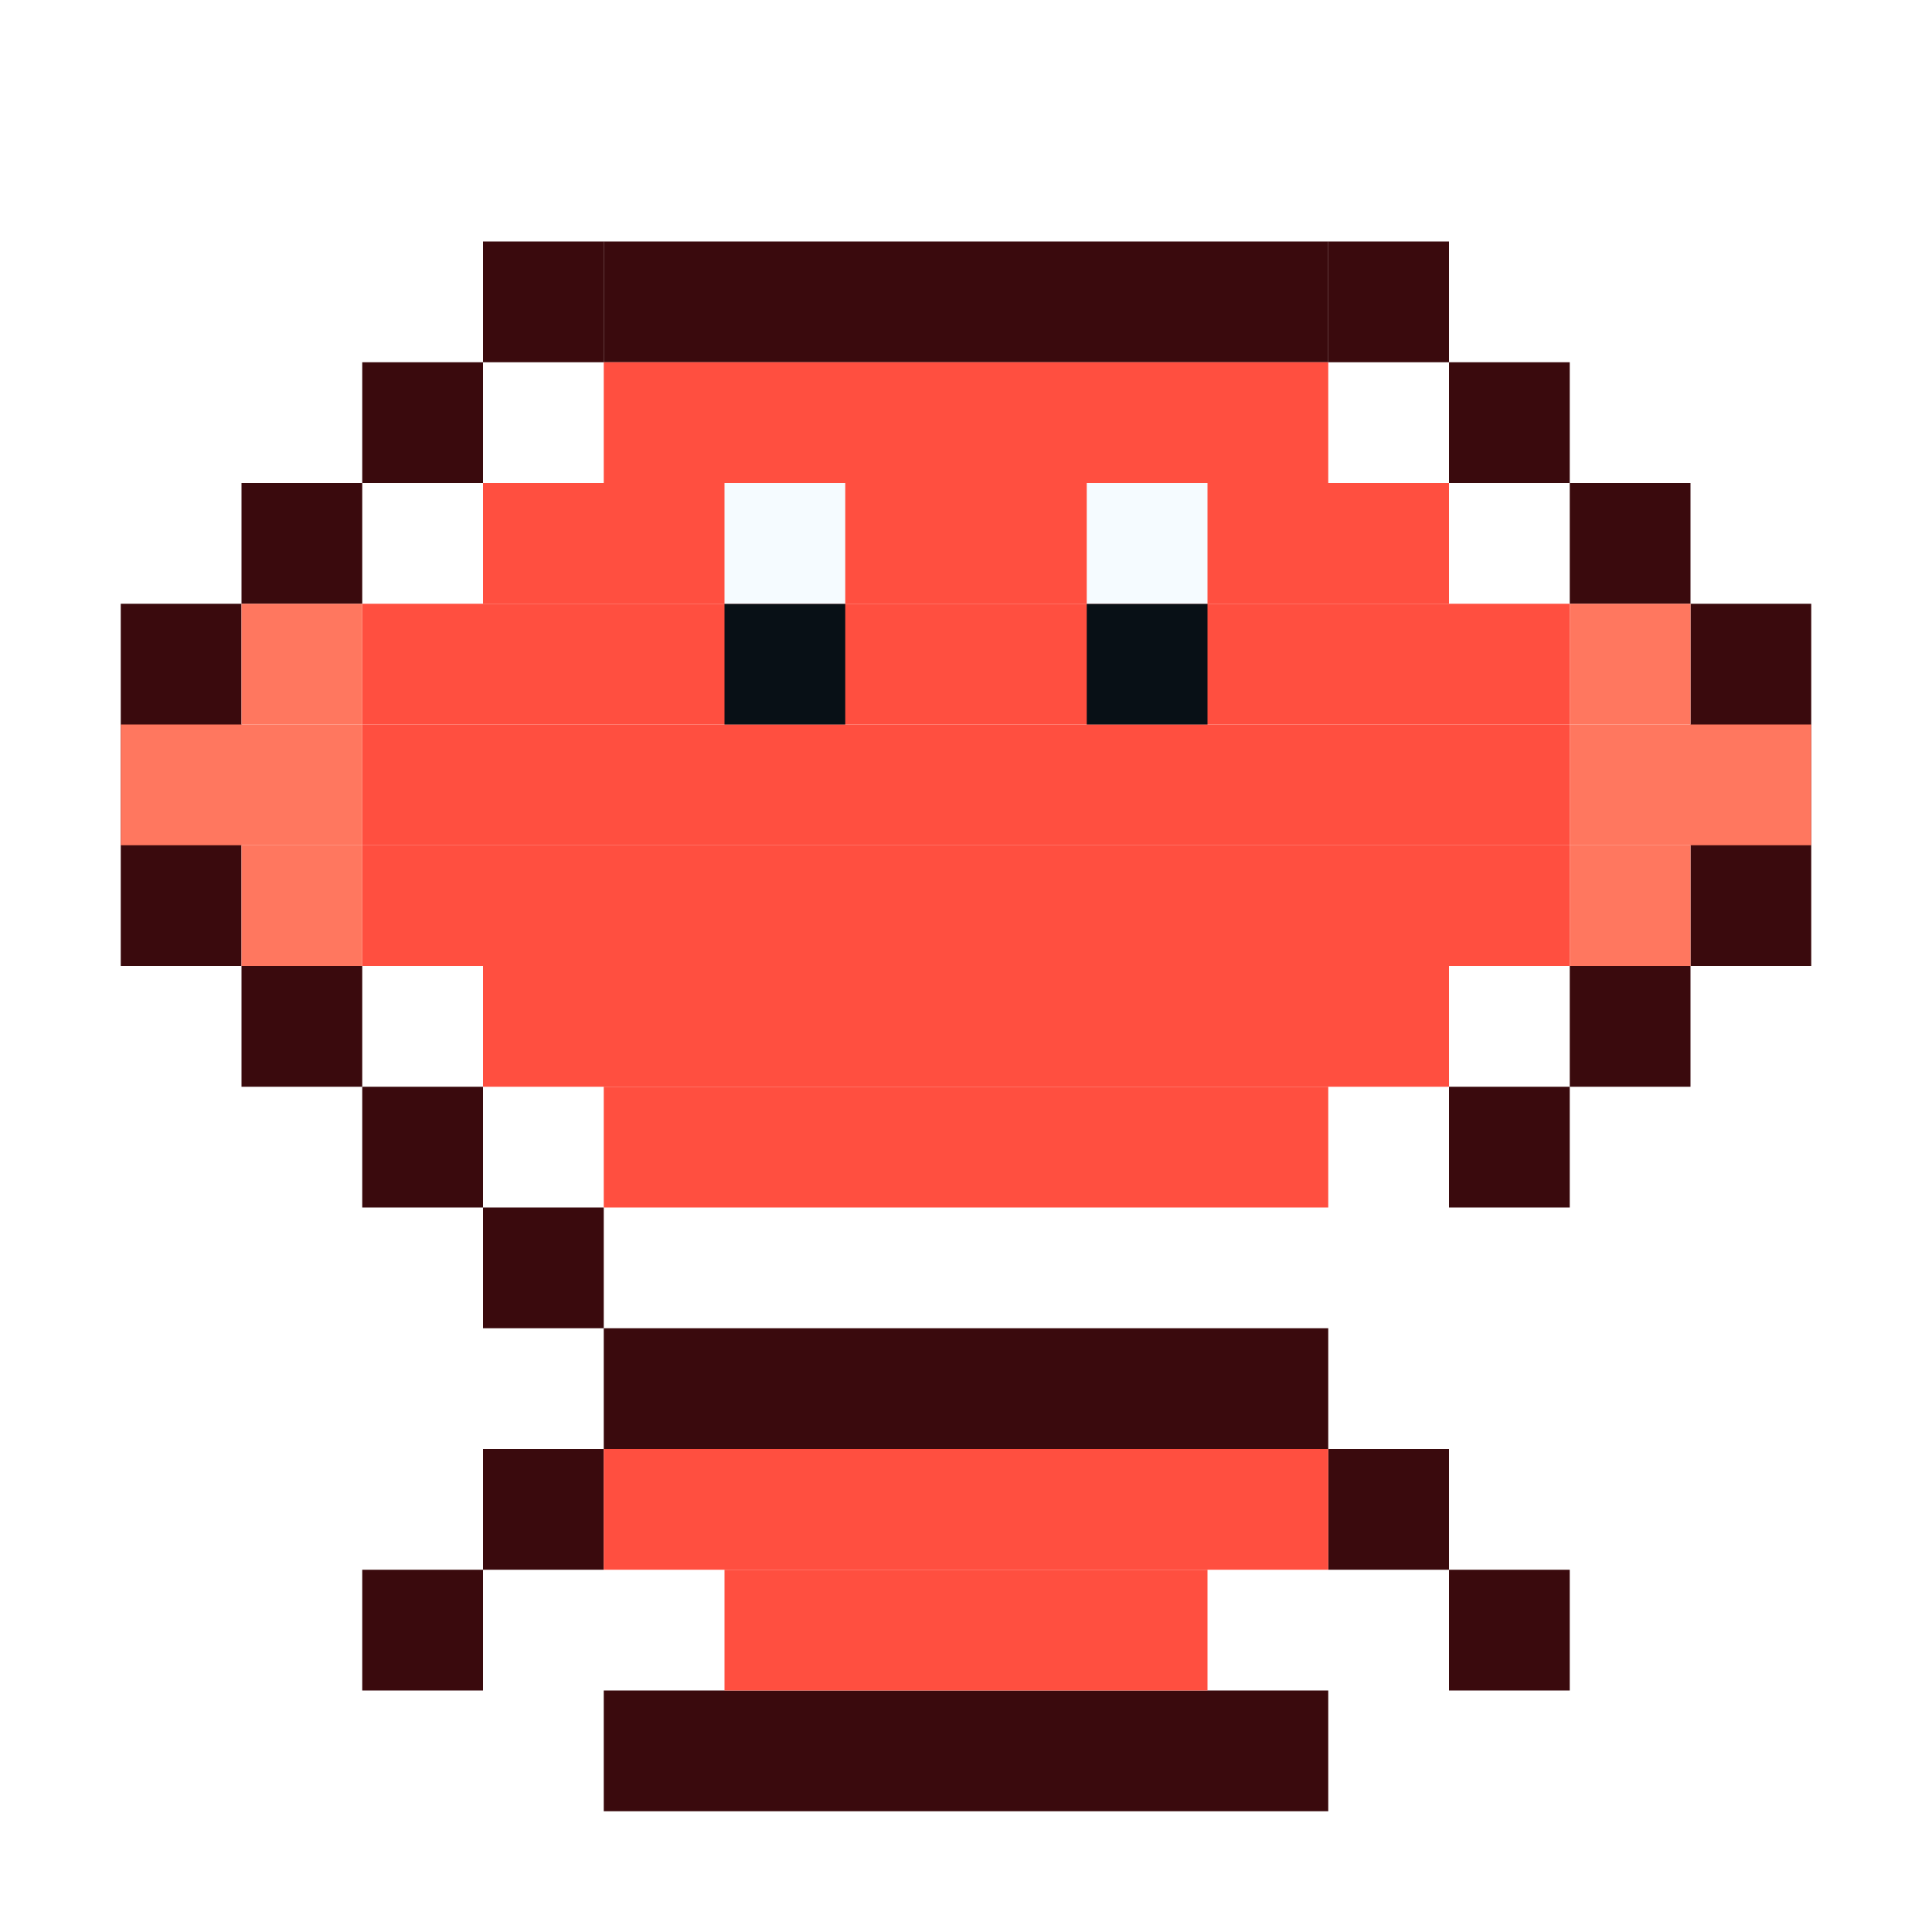
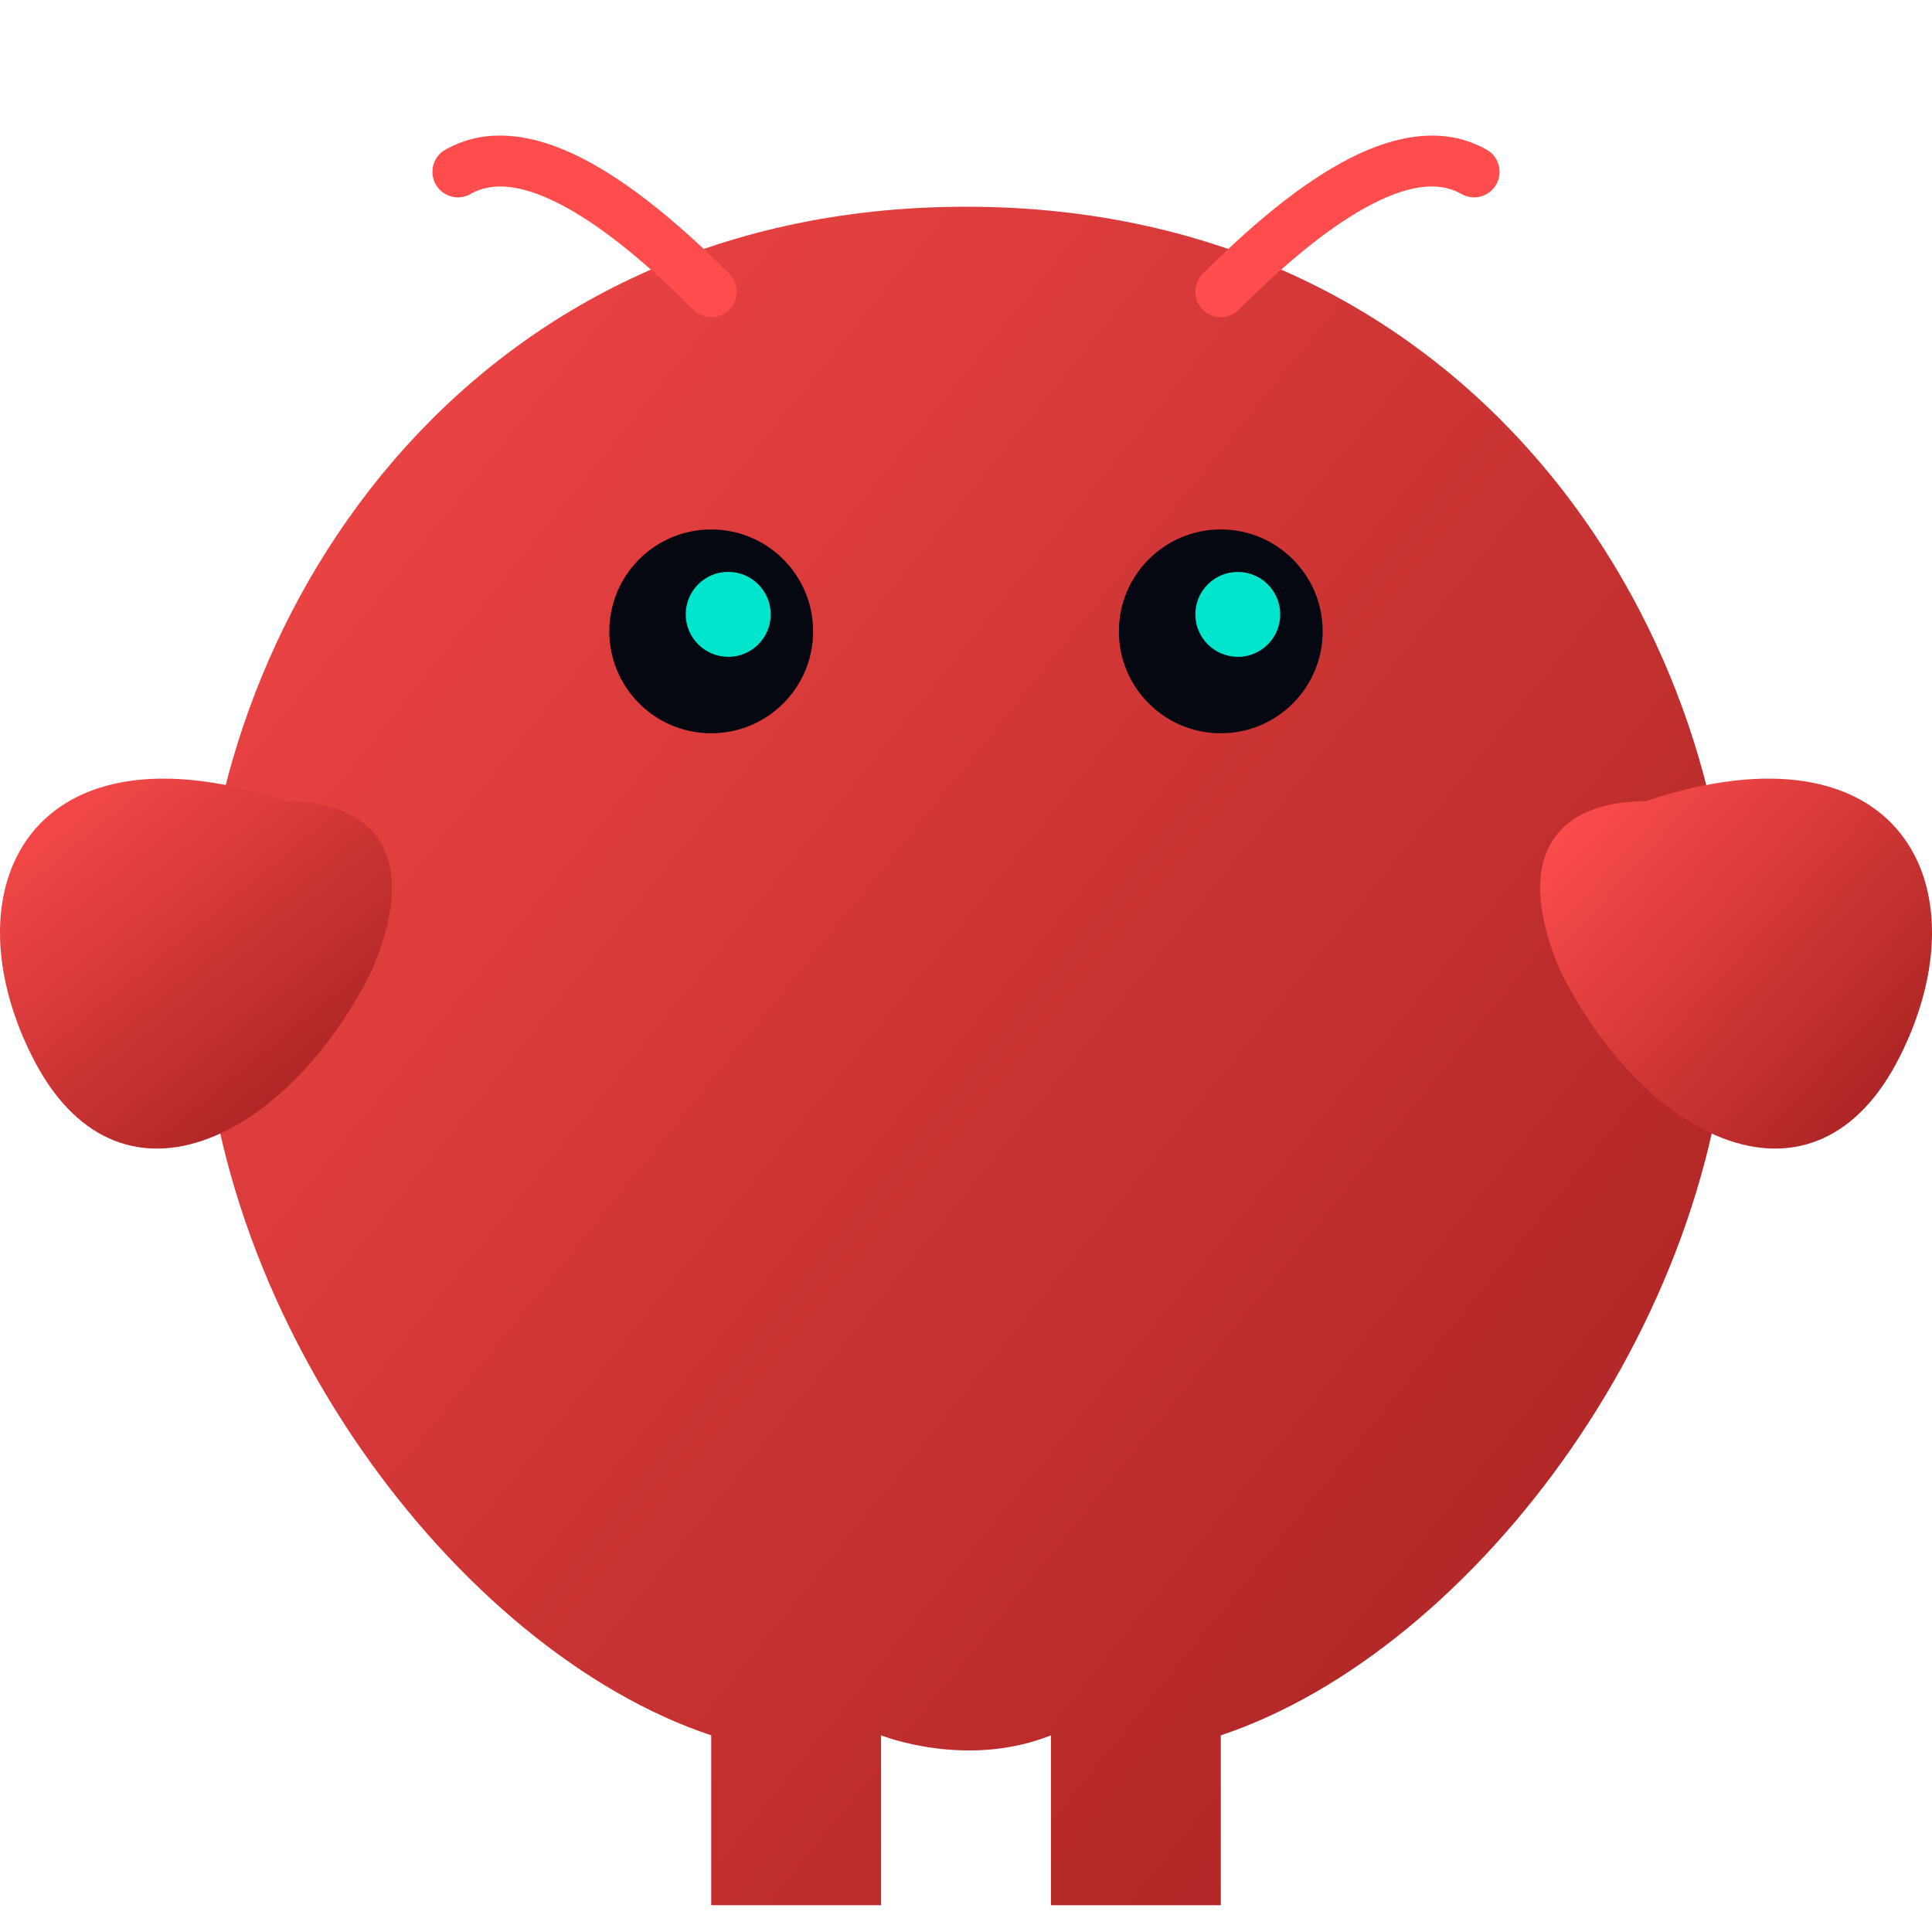
- <svg xmlns="http://www.w3.org/2000/svg" width="64" height="64" viewBox="0 0 16 16" role="img" aria-label="OpenClaw">
-   <rect width="16" height="16" fill="none" />
-   <g fill="#3a0a0d">
-     <rect x="1" y="5" width="1" height="3" />
-     <rect x="2" y="4" width="1" height="1" />
-     <rect x="2" y="8" width="1" height="1" />
-     <rect x="3" y="3" width="1" height="1" />
-     <rect x="3" y="9" width="1" height="1" />
-     <rect x="4" y="2" width="1" height="1" />
-     <rect x="4" y="10" width="1" height="1" />
-     <rect x="5" y="2" width="6" height="1" />
-     <rect x="11" y="2" width="1" height="1" />
-     <rect x="12" y="3" width="1" height="1" />
-     <rect x="12" y="9" width="1" height="1" />
-     <rect x="13" y="4" width="1" height="1" />
-     <rect x="13" y="8" width="1" height="1" />
-     <rect x="14" y="5" width="1" height="3" />
-     <rect x="5" y="11" width="6" height="1" />
-     <rect x="4" y="12" width="1" height="1" />
-     <rect x="11" y="12" width="1" height="1" />
-     <rect x="3" y="13" width="1" height="1" />
-     <rect x="12" y="13" width="1" height="1" />
-     <rect x="5" y="14" width="6" height="1" />
-   </g>
-   <g fill="#ff4f40">
-     <rect x="5" y="3" width="6" height="1" />
-     <rect x="4" y="4" width="8" height="1" />
-     <rect x="3" y="5" width="10" height="1" />
-     <rect x="3" y="6" width="10" height="1" />
-     <rect x="3" y="7" width="10" height="1" />
-     <rect x="4" y="8" width="8" height="1" />
-     <rect x="5" y="9" width="6" height="1" />
-     <rect x="5" y="12" width="6" height="1" />
-     <rect x="6" y="13" width="4" height="1" />
-   </g>
-   <g fill="#ff775f">
-     <rect x="1" y="6" width="2" height="1" />
-     <rect x="2" y="5" width="1" height="1" />
-     <rect x="2" y="7" width="1" height="1" />
-     <rect x="13" y="6" width="2" height="1" />
-     <rect x="13" y="5" width="1" height="1" />
-     <rect x="13" y="7" width="1" height="1" />
-   </g>
-   <g fill="#081016">
-     <rect x="6" y="5" width="1" height="1" />
-     <rect x="9" y="5" width="1" height="1" />
-   </g>
-   <g fill="#f5fbff">
-     <rect x="6" y="4" width="1" height="1" />
-     <rect x="9" y="4" width="1" height="1" />
-   </g>
+ <svg xmlns="http://www.w3.org/2000/svg" height="1em" style="flex:none;line-height:1" viewBox="0 0 24 24" width="1em">
+   <path d="M12 2.568c-6.33 0-9.495 5.275-9.495 9.495 0 4.22 3.165 8.44 6.33 9.494v2.11h2.11v-2.11s1.055.422 2.11 0v2.11h2.11v-2.11c3.165-1.055 6.33-5.274 6.33-9.494S18.33 2.568 12 2.568z" fill="url(#lobe-icons-open-claw-0-_R_0_)" />
+   <path d="M3.56 9.953C.396 8.898-.66 11.008.396 13.118c1.055 2.11 3.164 1.055 4.22-1.055.632-1.477 0-2.11-1.056-2.11z" fill="url(#lobe-icons-open-claw-1-_R_0_)" />
+   <path d="M20.44 9.953c3.164-1.055 4.22 1.055 3.164 3.165-1.055 2.11-3.164 1.055-4.22-1.055-.632-1.477 0-2.11 1.056-2.11z" fill="url(#lobe-icons-open-claw-2-_R_0_)" />
+   <path d="M5.507 1.875c.476-.285 1.036-.233 1.615.037.577.27 1.223.774 1.937 1.488a.316.316 0 01-.447.447c-.693-.693-1.279-1.138-1.757-1.361-.475-.222-.795-.205-1.022-.069a.317.317 0 01-.326-.542zM16.877 1.913c.58-.27 1.14-.323 1.616-.038a.317.317 0 01-.326.542c-.227-.136-.547-.153-1.022.069-.478.223-1.064.668-1.756 1.361a.316.316 0 11-.448-.447c.714-.714 1.36-1.218 1.936-1.487z" fill="#FF4D4D" />
+   <path d="M8.835 9.109a1.266 1.266 0 100-2.532 1.266 1.266 0 000 2.532zM15.165 9.109a1.266 1.266 0 100-2.532 1.266 1.266 0 000 2.532z" fill="#050810" />
+   <path d="M9.046 8.16a.527.527 0 100-1.056.527.527 0 000 1.055zM15.376 8.16a.527.527 0 100-1.055.527.527 0 000 1.054z" fill="#00E5CC" />
+   <defs>
+     <linearGradient gradientUnits="userSpaceOnUse" id="lobe-icons-open-claw-0-_R_0_" x1="-.659" x2="27.023" y1=".458" y2="22.855">
+       <stop stop-color="#FF4D4D" />
+       <stop offset="1" stop-color="#991B1B" />
+     </linearGradient>
+     <linearGradient gradientUnits="userSpaceOnUse" id="lobe-icons-open-claw-1-_R_0_" x1="0" x2="4.311" y1="9.672" y2="14.949">
+       <stop stop-color="#FF4D4D" />
+       <stop offset="1" stop-color="#991B1B" />
+     </linearGradient>
+     <linearGradient gradientUnits="userSpaceOnUse" id="lobe-icons-open-claw-2-_R_0_" x1="19.385" x2="24.399" y1="9.953" y2="14.462">
+       <stop stop-color="#FF4D4D" />
+       <stop offset="1" stop-color="#991B1B" />
+     </linearGradient>
+   </defs>
</svg>
